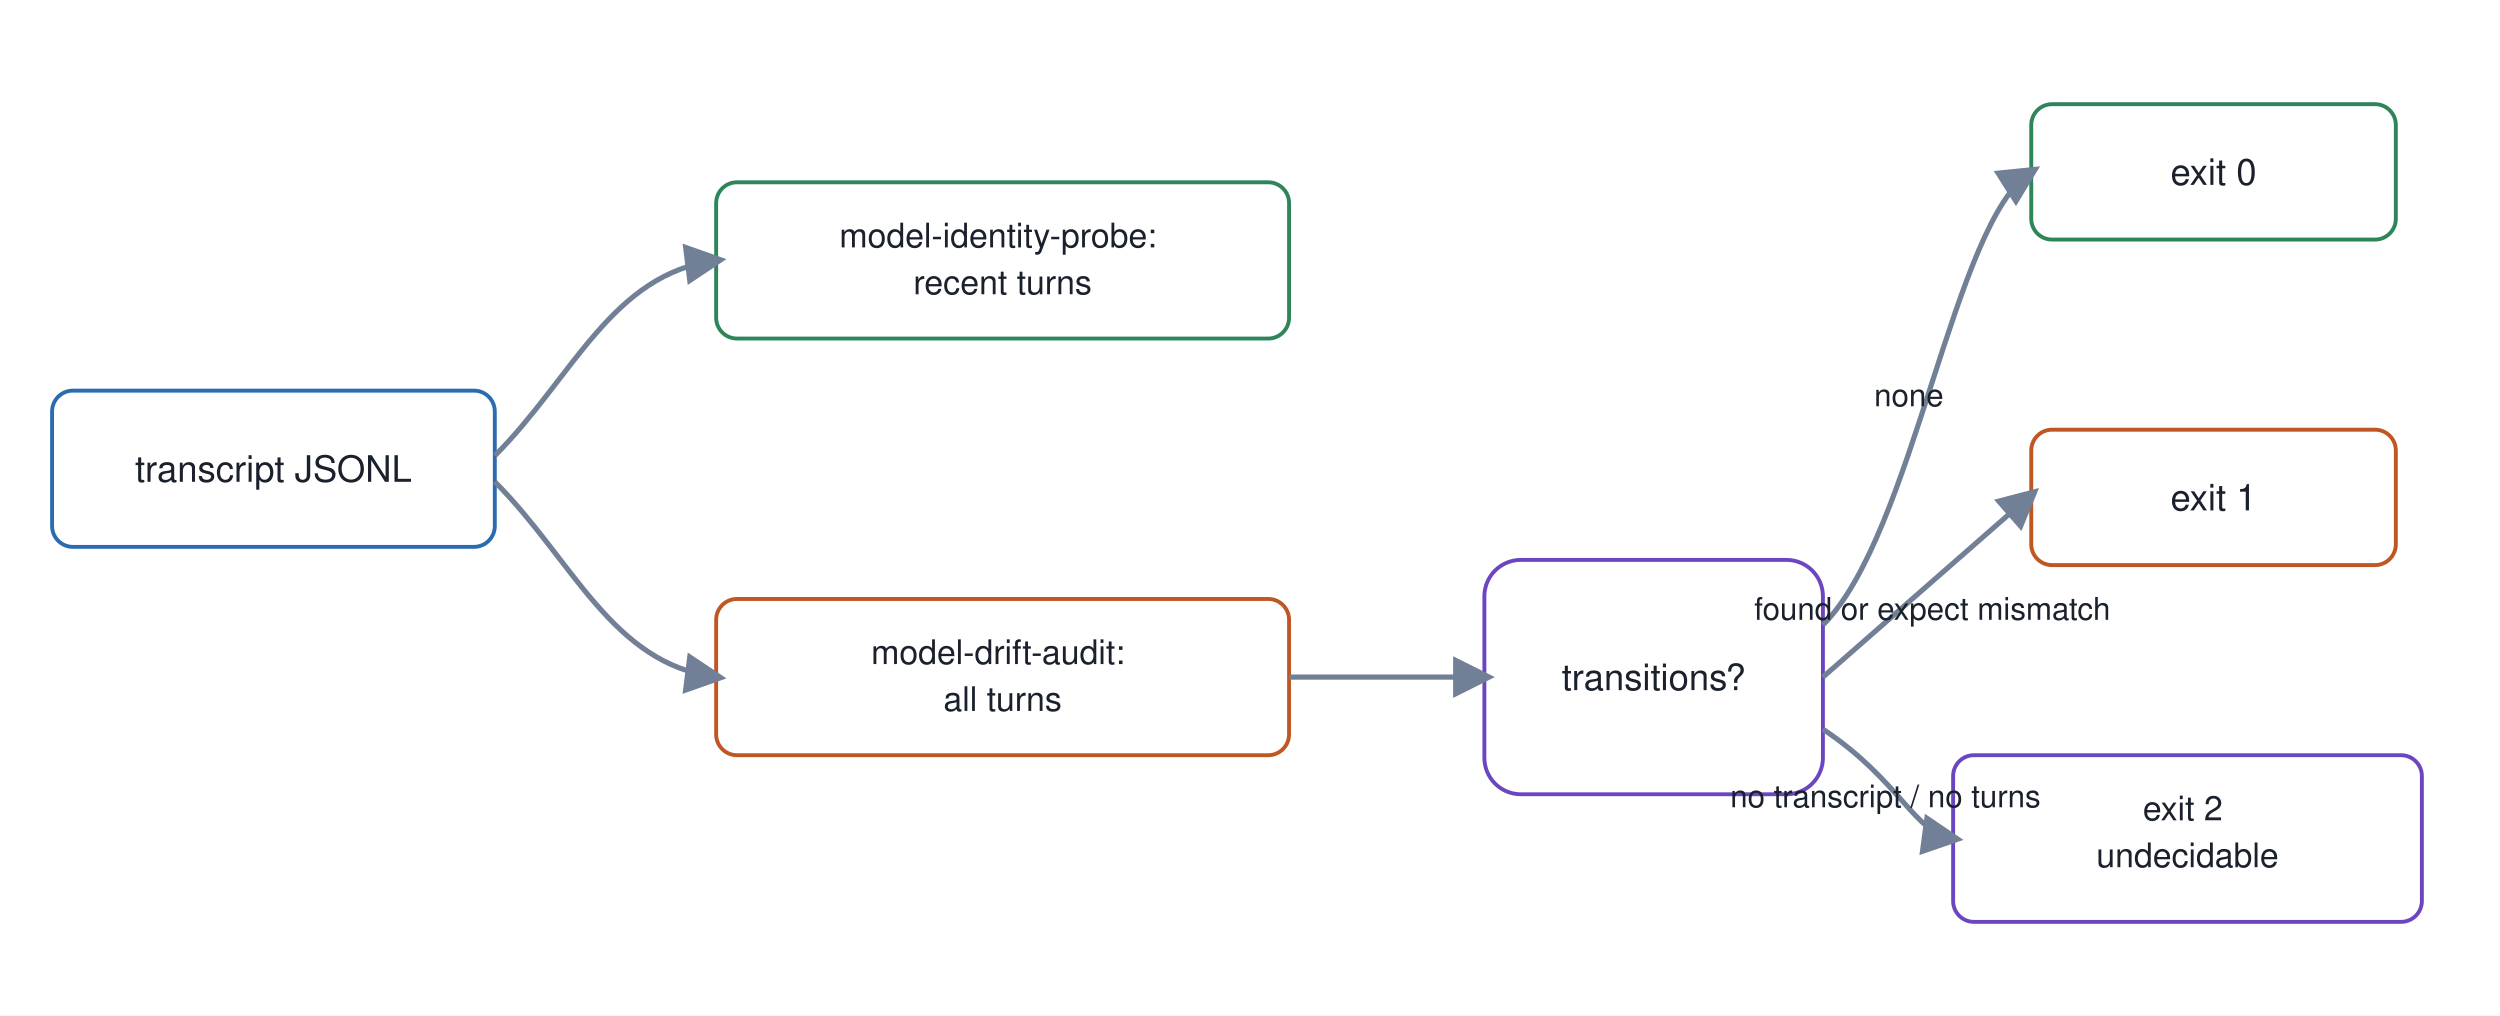
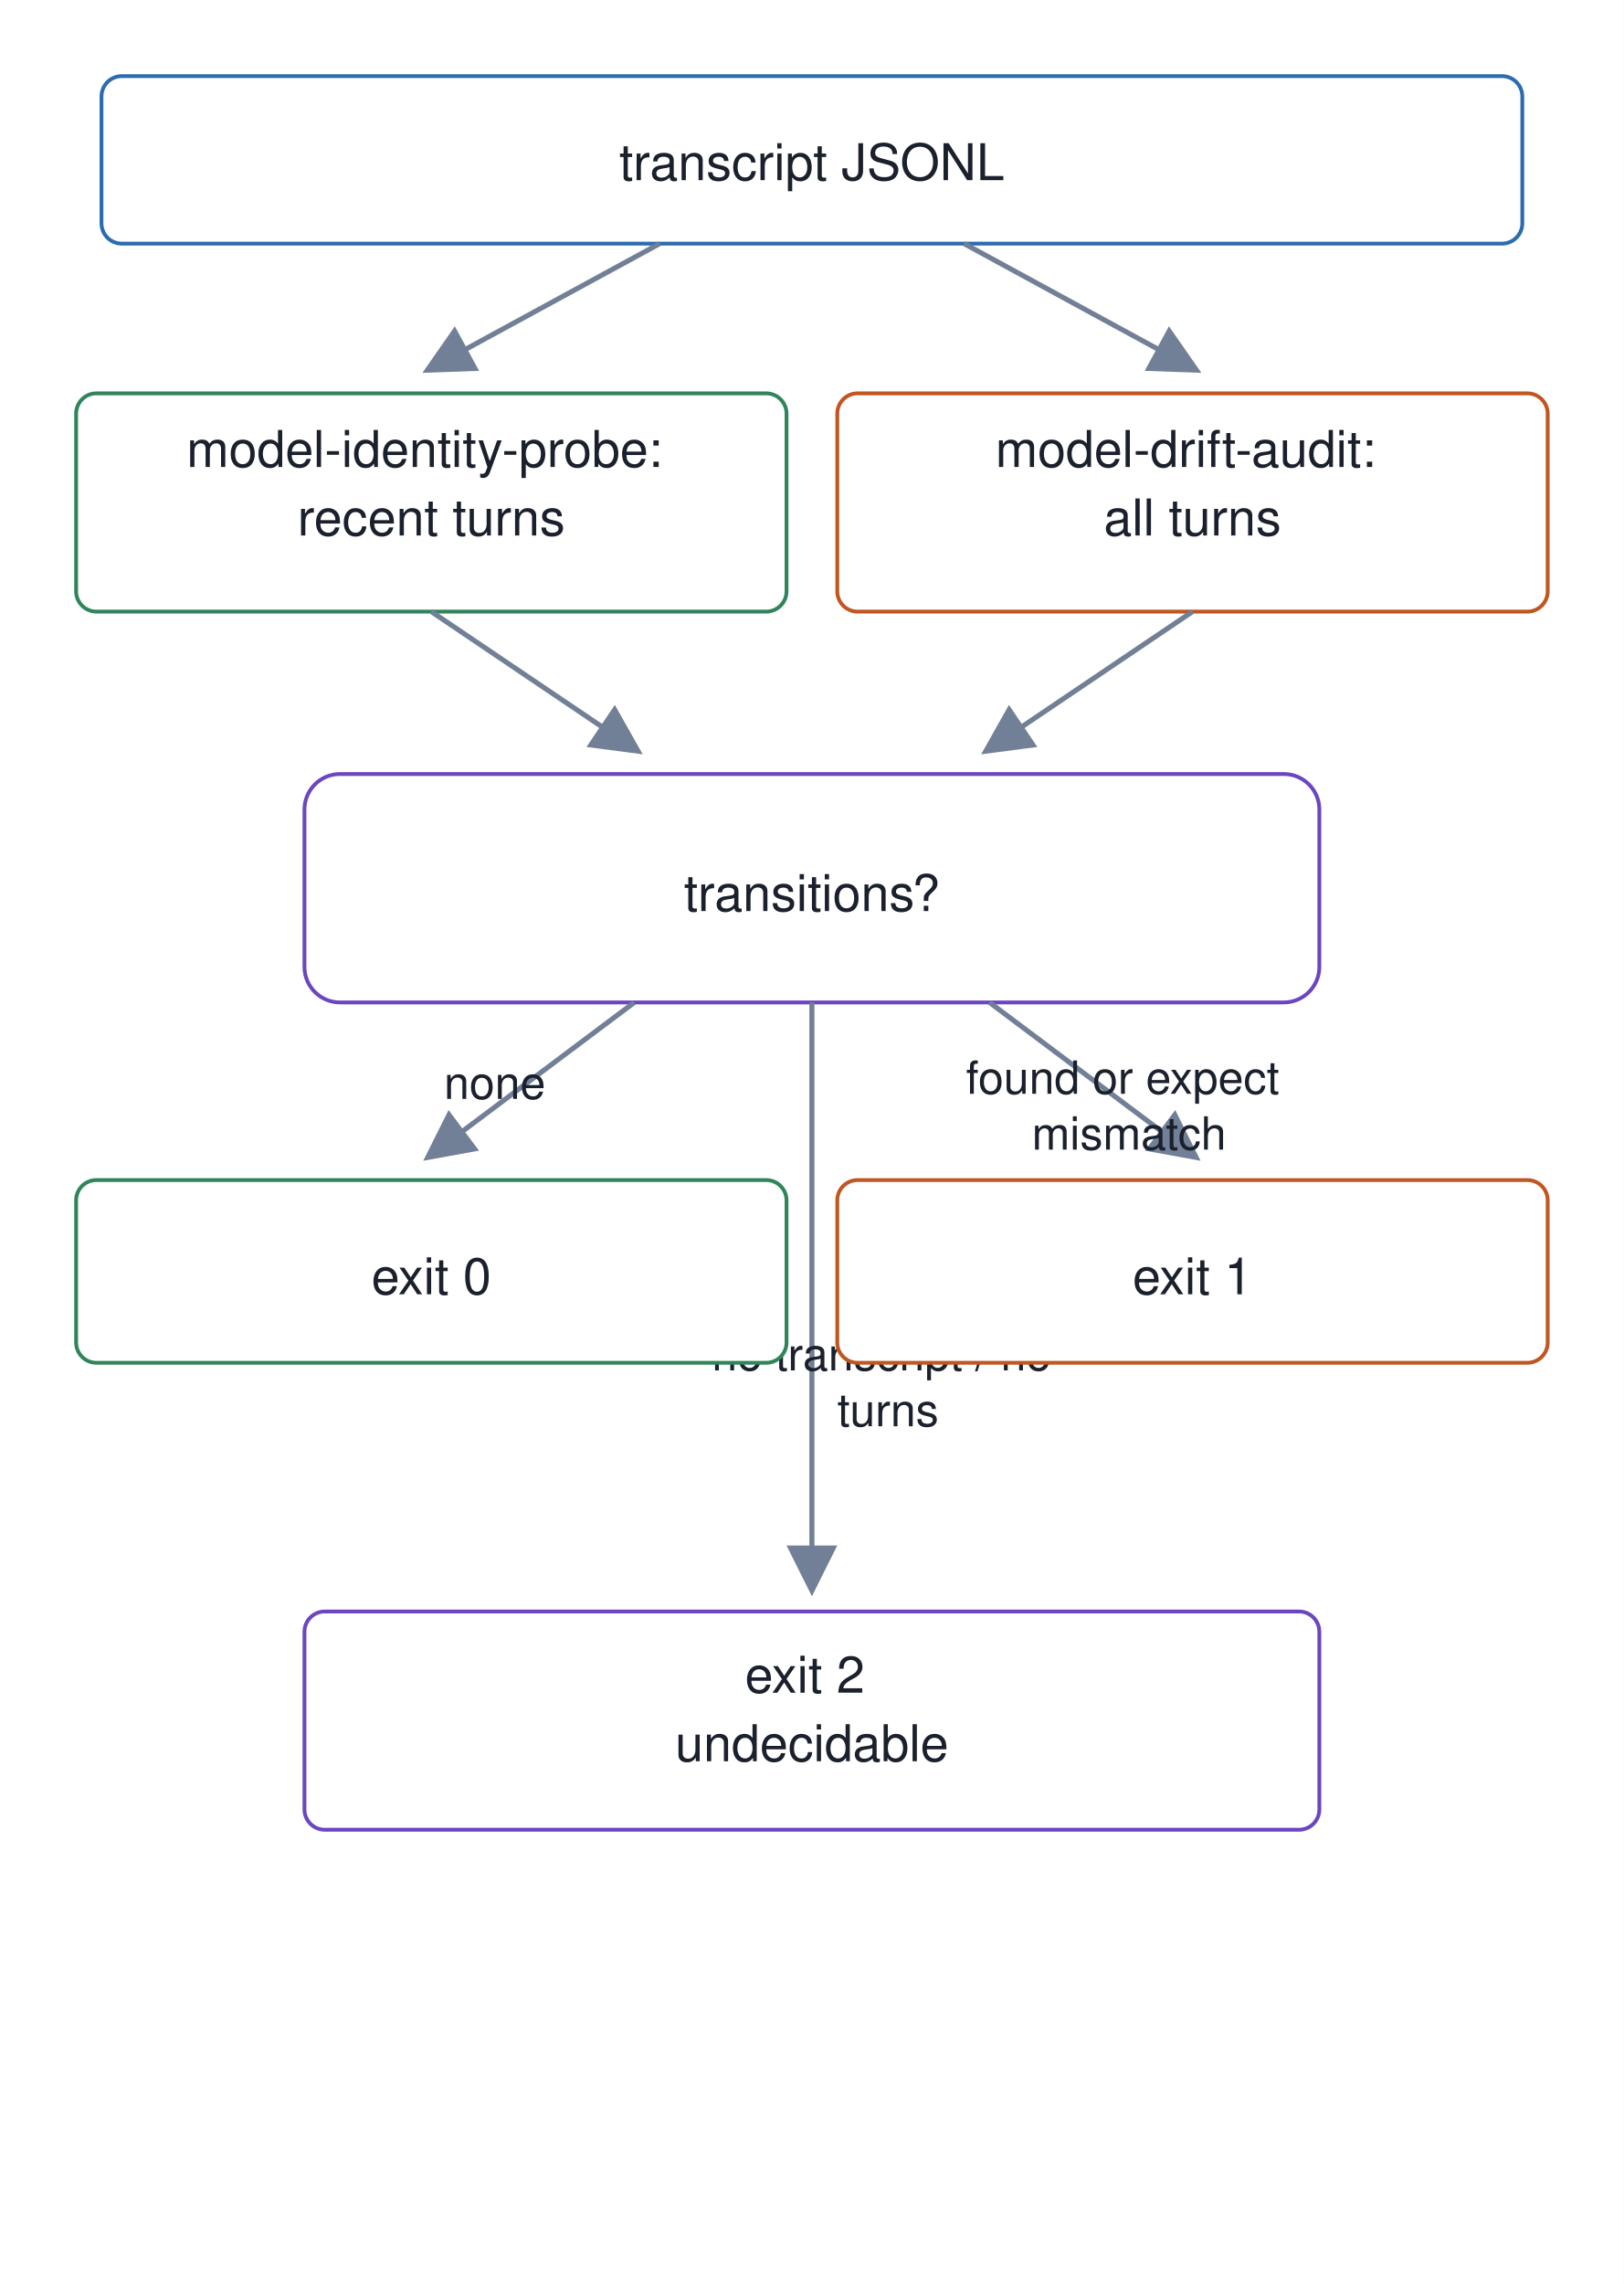
- <svg xmlns="http://www.w3.org/2000/svg" width="960" height="390" viewBox="0 0 960 390" font-family="Helvetica, Arial, sans-serif">
+ <svg xmlns="http://www.w3.org/2000/svg" width="640" height="900" viewBox="0 0 640 900" font-family="Helvetica, Arial, sans-serif">
  <defs>
-     <marker id="arrow03" markerWidth="8" markerHeight="8" refX="6" refY="4" orient="auto">
-       <path d="M0,0 L8,4 L0,8 z" fill="#718096" />
+     <marker id="arrow03" markerWidth="10" markerHeight="10" refX="8" refY="5" orient="auto">
+       <path d="M0,0 L10,5 L0,10 z" fill="#718096" />
    </marker>
  </defs>
-   <rect width="960" height="390" fill="#ffffff" />
-   <rect x="20" y="150" width="170" height="60" rx="8" fill="#ffffff" stroke="#2b6cb0" stroke-width="1.5" />
-   <text x="105" y="185" text-anchor="middle" font-size="14" fill="#1a202c">transcript JSONL</text>
-   <rect x="275" y="70" width="220" height="60" rx="8" fill="#ffffff" stroke="#2f855a" stroke-width="1.5" />
-   <text x="385" y="95" text-anchor="middle" font-size="13" fill="#1a202c">
-     <tspan x="385" dy="0">model-identity-probe:</tspan>
-     <tspan x="385" dy="18">recent turns</tspan>
+   <rect width="640" height="900" fill="#ffffff" />
+   <rect x="40" y="30" width="560" height="66" rx="8" fill="#ffffff" stroke="#2b6cb0" stroke-width="1.5" />
+   <text x="320" y="71" text-anchor="middle" font-size="20" fill="#1a202c">transcript JSONL</text>
+   <path d="M260 96 L170 145" fill="none" stroke="#718096" stroke-width="2" marker-end="url(#arrow03)" />
+   <path d="M380 96 L470 145" fill="none" stroke="#718096" stroke-width="2" marker-end="url(#arrow03)" />
+   <rect x="30" y="155" width="280" height="86" rx="8" fill="#ffffff" stroke="#2f855a" stroke-width="1.5" />
+   <text x="170" y="184" text-anchor="middle" font-size="20" fill="#1a202c">
+     <tspan x="170" dy="0">model-identity-probe:</tspan>
+     <tspan x="170" dy="27">recent turns</tspan>
  </text>
-   <rect x="275" y="230" width="220" height="60" rx="8" fill="#ffffff" stroke="#c05621" stroke-width="1.5" />
-   <text x="385" y="255" text-anchor="middle" font-size="13" fill="#1a202c">
-     <tspan x="385" dy="0">model-drift-audit:</tspan>
-     <tspan x="385" dy="18">all turns</tspan>
+   <rect x="330" y="155" width="280" height="86" rx="8" fill="#ffffff" stroke="#c05621" stroke-width="1.5" />
+   <text x="470" y="184" text-anchor="middle" font-size="20" fill="#1a202c">
+     <tspan x="470" dy="0">model-drift-audit:</tspan>
+     <tspan x="470" dy="27">all turns</tspan>
  </text>
-   <rect x="570" y="215" width="130" height="90" rx="14" fill="#ffffff" stroke="#6b46c1" stroke-width="1.5" />
-   <text x="635" y="265" text-anchor="middle" font-size="14" fill="#1a202c">transitions?</text>
-   <rect x="780" y="40" width="140" height="52" rx="8" fill="#ffffff" stroke="#2f855a" stroke-width="1.5" />
-   <text x="850" y="71" text-anchor="middle" font-size="14" fill="#1a202c">exit 0</text>
-   <rect x="780" y="165" width="140" height="52" rx="8" fill="#ffffff" stroke="#c05621" stroke-width="1.5" />
-   <text x="850" y="196" text-anchor="middle" font-size="14" fill="#1a202c">exit 1</text>
-   <rect x="750" y="290" width="180" height="64" rx="8" fill="#ffffff" stroke="#6b46c1" stroke-width="1.5" />
-   <text x="840" y="315" text-anchor="middle" font-size="13" fill="#1a202c">
-     <tspan x="840" dy="0">exit 2</tspan>
-     <tspan x="840" dy="18">undecidable</tspan>
+   <path d="M170 241 L250 295" fill="none" stroke="#718096" stroke-width="2" marker-end="url(#arrow03)" />
+   <path d="M470 241 L390 295" fill="none" stroke="#718096" stroke-width="2" marker-end="url(#arrow03)" />
+   <rect x="120" y="305" width="400" height="90" rx="14" fill="#ffffff" stroke="#6b46c1" stroke-width="1.5" />
+   <text x="320" y="359" text-anchor="middle" font-size="20" fill="#1a202c">transitions?</text>
+   <path d="M250 395 L170 455" fill="none" stroke="#718096" stroke-width="2" marker-end="url(#arrow03)" />
+   <text x="195" y="433" text-anchor="middle" font-size="18" fill="#1a202c">none</text>
+   <path d="M390 395 L470 455" fill="none" stroke="#718096" stroke-width="2" marker-end="url(#arrow03)" />
+   <text x="445" y="431" text-anchor="middle" font-size="18" fill="#1a202c">
+     <tspan x="445" dy="0">found or expect</tspan>
+     <tspan x="445" dy="22">mismatch</tspan>
  </text>
-   <path d="M190 175 C220 145 235 105 275 100" fill="none" stroke="#718096" stroke-width="2" marker-end="url(#arrow03)" />
-   <path d="M190 185 C220 215 235 255 275 260" fill="none" stroke="#718096" stroke-width="2" marker-end="url(#arrow03)" />
-   <path d="M495 260 L570 260" stroke="#718096" stroke-width="2" marker-end="url(#arrow03)" />
-   <path d="M700 240 C735 205 750 85 780 66" fill="none" stroke="#718096" stroke-width="2" marker-end="url(#arrow03)" />
-   <text x="733" y="156" text-anchor="middle" font-size="12" fill="#1a202c">none</text>
-   <path d="M700 260 L780 190" fill="none" stroke="#718096" stroke-width="2" marker-end="url(#arrow03)" />
-   <text x="742" y="238" text-anchor="middle" font-size="12" fill="#1a202c">found or expect mismatch</text>
-   <path d="M700 280 C730 300 735 320 750 322" fill="none" stroke="#718096" stroke-width="2" marker-end="url(#arrow03)" />
-   <text x="724" y="310" text-anchor="middle" font-size="12" fill="#1a202c">no transcript / no turns</text>
+   <path d="M320 395 L320 625" fill="none" stroke="#718096" stroke-width="2" marker-end="url(#arrow03)" />
+   <text x="350" y="540" text-anchor="middle" font-size="18" fill="#1a202c">
+     <tspan x="350" dy="0">no transcript / no</tspan>
+     <tspan x="350" dy="22">turns</tspan>
+   </text>
+   <rect x="30" y="465" width="280" height="72" rx="8" fill="#ffffff" stroke="#2f855a" stroke-width="1.5" />
+   <text x="170" y="510" text-anchor="middle" font-size="20" fill="#1a202c">exit 0</text>
+   <rect x="330" y="465" width="280" height="72" rx="8" fill="#ffffff" stroke="#c05621" stroke-width="1.5" />
+   <text x="470" y="510" text-anchor="middle" font-size="20" fill="#1a202c">exit 1</text>
+   <rect x="120" y="635" width="400" height="86" rx="8" fill="#ffffff" stroke="#6b46c1" stroke-width="1.5" />
+   <text x="320" y="667" text-anchor="middle" font-size="20" fill="#1a202c">
+     <tspan x="320" dy="0">exit 2</tspan>
+     <tspan x="320" dy="27">undecidable</tspan>
+   </text>
</svg>
